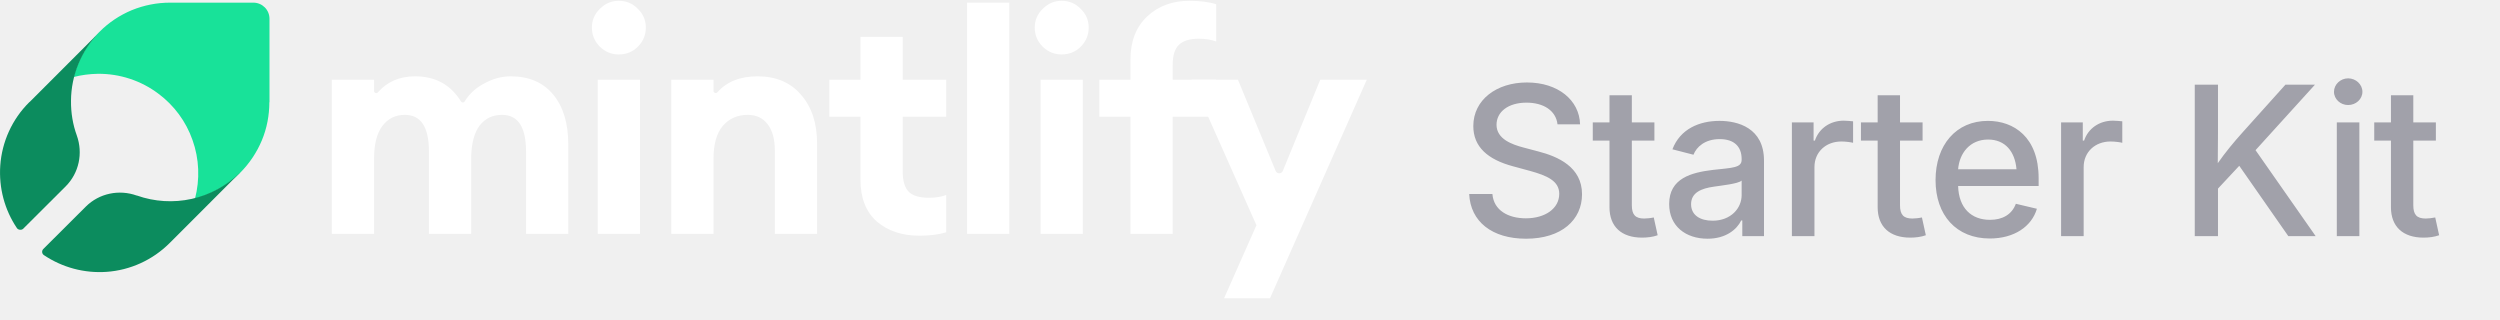
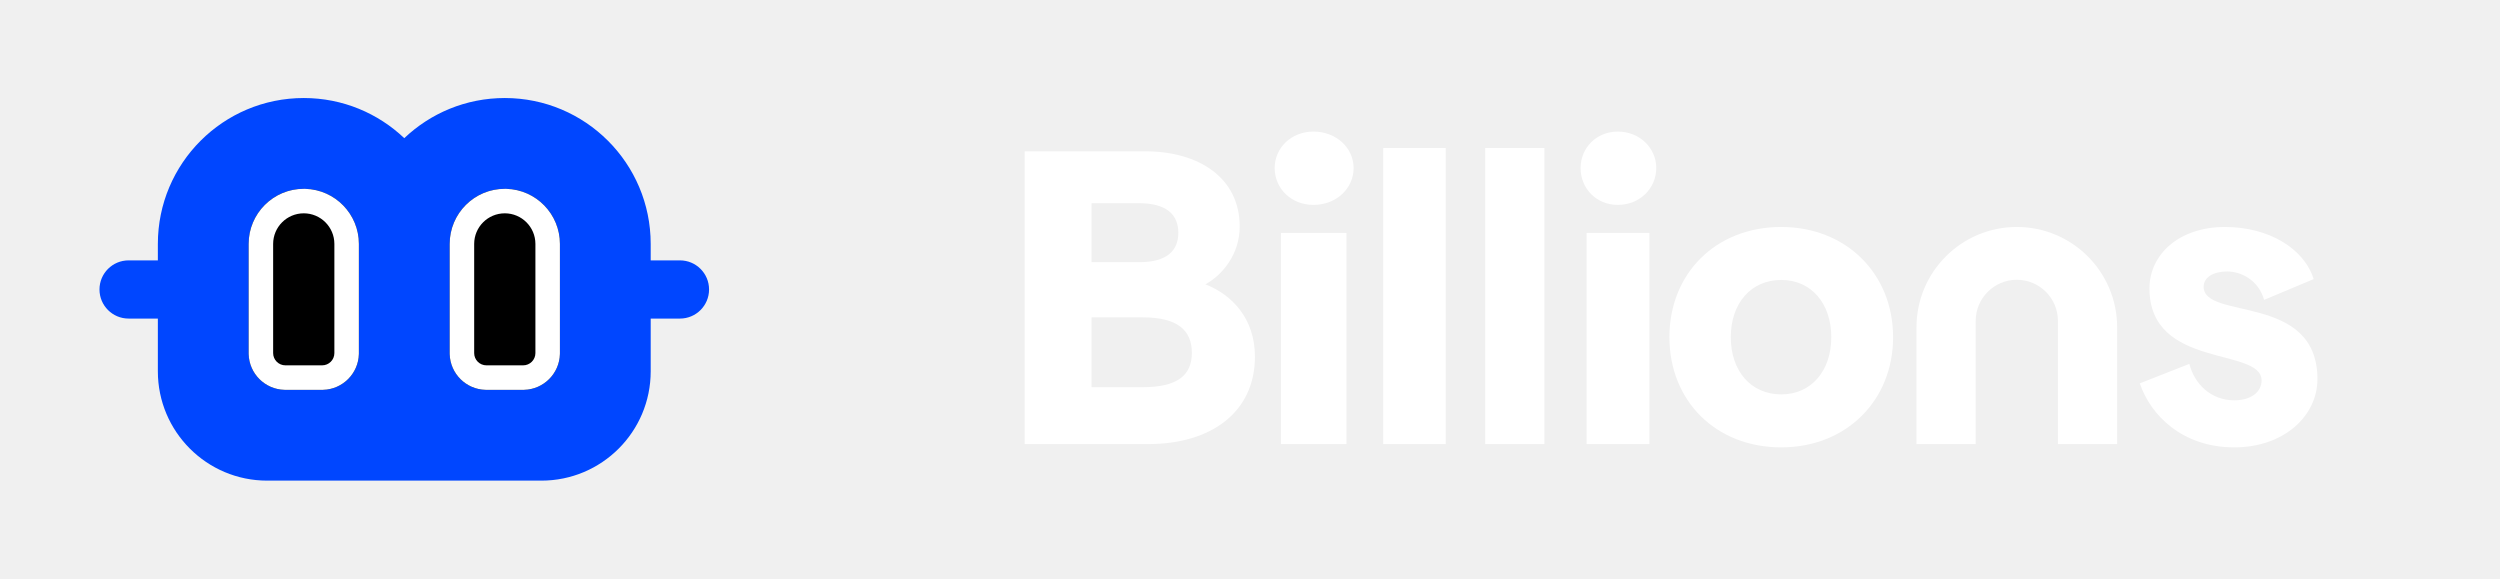
- <svg xmlns="http://www.w3.org/2000/svg" width="180" height="23" viewBox="0 0 180 23" fill="none">
-   <path d="M91.44 21.476H88.133L90.464 16.216L85.802 5.74H89.132L91.847 12.307C91.943 12.536 92.268 12.536 92.362 12.306L95.058 5.74H98.409L91.44 21.476Z" fill="white" />
-   <path d="M81.393 16.837V8.403H79.152V5.74H81.393V4.297C81.393 2.98 81.792 1.944 82.592 1.19C83.391 0.435 84.404 0.058 85.633 0.058C86.387 0.058 87.031 0.139 87.564 0.302V2.988C87.208 2.854 86.794 2.788 86.32 2.788C85.655 2.788 85.174 2.936 84.878 3.232C84.582 3.513 84.434 3.994 84.434 4.674V5.74H87.564V8.403H84.434V16.837H81.393Z" fill="white" />
-   <path d="M76.433 3.92C75.915 3.92 75.463 3.735 75.079 3.365C74.694 2.98 74.502 2.521 74.502 1.989C74.502 1.456 74.694 1.005 75.079 0.635C75.463 0.25 75.915 0.058 76.433 0.058C76.98 0.058 77.438 0.25 77.809 0.635C78.193 1.005 78.386 1.456 78.386 1.989C78.386 2.521 78.193 2.98 77.809 3.365C77.438 3.735 76.98 3.92 76.433 3.92ZM74.924 16.837V5.74H77.964V16.837H74.924Z" fill="white" />
-   <path d="M69.628 16.837V0.191H72.669V16.837H69.628Z" fill="white" />
-   <path d="M66.194 16.97C64.951 16.97 63.93 16.63 63.131 15.949C62.347 15.254 61.955 14.255 61.955 12.953V8.403H59.713V5.74H61.955V2.655H64.995V5.74H68.125V8.403H64.995V12.354C64.995 13.034 65.143 13.523 65.439 13.819C65.735 14.1 66.216 14.24 66.882 14.24C67.355 14.24 67.769 14.174 68.125 14.04V16.726C67.592 16.889 66.948 16.97 66.194 16.97Z" fill="white" />
-   <path d="M48.332 16.837V5.74H51.373V6.551C51.373 6.688 51.559 6.748 51.65 6.646C52.328 5.879 53.293 5.495 54.546 5.495C55.878 5.495 56.921 5.939 57.676 6.827C58.445 7.7 58.83 8.869 58.83 10.334V16.837H55.789V10.844C55.789 10.03 55.619 9.402 55.279 8.958C54.939 8.499 54.458 8.27 53.836 8.27C53.096 8.27 52.497 8.536 52.038 9.069C51.594 9.601 51.373 10.386 51.373 11.421V16.837H48.332Z" fill="white" />
-   <path d="M44.547 3.92C44.029 3.92 43.578 3.735 43.193 3.365C42.809 2.98 42.616 2.521 42.616 1.989C42.616 1.456 42.809 1.005 43.193 0.635C43.578 0.25 44.029 0.058 44.547 0.058C45.095 0.058 45.553 0.25 45.923 0.635C46.308 1.005 46.5 1.456 46.5 1.989C46.5 2.521 46.308 2.98 45.923 3.365C45.553 3.735 45.095 3.92 44.547 3.92ZM43.038 16.837V5.74H46.079V16.837H43.038Z" fill="white" />
-   <path d="M37.875 16.837V10.911C37.875 9.15 37.298 8.27 36.144 8.27C35.478 8.27 34.945 8.521 34.546 9.024C34.161 9.527 33.954 10.275 33.924 11.266V16.837H30.884V10.911C30.884 9.15 30.306 8.27 29.152 8.27C28.472 8.27 27.932 8.536 27.532 9.069C27.133 9.601 26.933 10.386 26.933 11.421V16.837H23.892V5.74H26.933V6.559C26.933 6.695 27.116 6.755 27.206 6.652C27.878 5.881 28.771 5.495 29.885 5.495C31.349 5.495 32.452 6.1 33.193 7.309C33.252 7.404 33.395 7.403 33.454 7.307C33.774 6.78 34.219 6.361 34.79 6.05C35.441 5.68 36.099 5.495 36.765 5.495C38.082 5.495 39.103 5.932 39.828 6.805C40.553 7.678 40.916 8.876 40.916 10.4V16.837H37.875Z" fill="white" />
-   <path d="M19.403 7.362V1.35C19.403 0.705 18.879 0.191 18.244 0.191H12.235C11.291 0.191 10.357 0.378 9.487 0.733C8.618 1.098 7.824 1.621 7.16 2.295L7.114 2.341C6.235 3.23 5.609 4.333 5.291 5.548C5.861 5.399 6.45 5.324 7.039 5.314C8.609 5.296 10.151 5.801 11.403 6.745C12.534 7.586 13.394 8.746 13.861 10.083C14.347 11.438 14.403 12.916 14.039 14.309C15.244 13.991 16.356 13.364 17.244 12.486L17.291 12.439C17.954 11.775 18.487 10.98 18.851 10.111C19.216 9.241 19.393 8.306 19.393 7.362H19.403Z" fill="#18E299" />
-   <path d="M5.112 7.26C5.121 5.416 5.857 3.646 7.151 2.324L2.151 7.326C2.133 7.344 2.114 7.354 2.095 7.372C0.876 8.583 0.14 10.204 0.019 11.918C-0.092 13.52 0.327 15.103 1.22 16.426C1.306 16.552 1.537 16.593 1.667 16.472L4.73 13.417C5.689 12.458 5.987 11.033 5.531 9.757C5.242 8.965 5.103 8.117 5.112 7.26Z" fill="#0C8C5E" />
-   <path d="M17.262 12.44C16.303 13.38 15.102 14.032 13.799 14.321C12.486 14.61 11.127 14.526 9.861 14.079C9.861 14.079 9.851 14.079 9.842 14.079C8.567 13.622 7.142 13.921 6.183 14.871L3.12 17.926C2.99 18.056 3.009 18.27 3.167 18.373C4.489 19.258 6.072 19.686 7.673 19.574C9.386 19.453 10.997 18.717 12.216 17.497L12.263 17.451L17.262 12.449V12.44Z" fill="#0C8C5E" />
-   <text x="105" y="17" font-family="Inter, ui-sans-serif, system-ui, -apple-system, sans-serif" font-size="15" font-weight="500" fill="#A1A1AA" letter-spacing="-0.01em">Starter Kit</text>
+ <svg xmlns="http://www.w3.org/2000/svg" width="190" height="44" viewBox="0 0 190 44" fill="none">
+   <svg x="0" y="0" width="54" height="44" viewBox="0 0 231 189">
+     <path d="M164.312 32C190.619 32 211.945 53.326 211.945 79.633V85H221.5C226.747 85 231 89.253 231 94.5C231 99.747 226.747 104 221.5 104H211.945V121.218C211.945 140.927 195.968 156.904 176.259 156.904H86.741C67.032 156.904 51.055 140.927 51.055 121.218V104H41.5C36.253 104 32 99.747 32 94.5C32 89.253 36.253 85 41.5 85H51.055V79.633C51.055 53.326 72.381 32 98.688 32C111.405 32 122.957 36.985 131.5 45.105C140.043 36.984 151.595 32 164.312 32Z" fill="#0046FF" />
+     <path d="M80.691 79.633C80.691 69.695 88.748 61.639 98.686 61.639V61.639C108.624 61.639 116.681 69.695 116.681 79.633V115.266C116.681 121.894 111.308 127.266 104.681 127.266H92.691C86.064 127.266 80.691 121.894 80.691 115.266V79.633Z" fill="black" />
+     <path d="M104.681 119.267V127.267H92.691V119.267H104.681ZM108.681 115.267V79.634C108.681 74.114 104.206 69.639 98.686 69.639C93.167 69.639 88.691 74.114 88.691 79.634V115.267C88.692 117.476 90.482 119.267 92.691 119.267V127.267L92.382 127.263C86 127.101 80.857 121.958 80.695 115.576L80.691 115.267V79.634C80.691 69.696 88.748 61.639 98.686 61.639L99.15 61.645C108.874 61.891 116.681 69.851 116.681 79.634V115.267L116.677 115.576C116.515 121.958 111.372 127.101 104.99 127.263L104.681 127.267V119.267C106.89 119.267 108.681 117.476 108.681 115.267Z" fill="white" />
+     <path d="M146.32 79.633C146.32 69.695 154.377 61.639 164.315 61.639V61.639C174.253 61.639 182.31 69.695 182.31 79.633V115.266C182.31 121.894 176.937 127.266 170.31 127.266H158.32C151.693 127.266 146.32 121.894 146.32 115.266V79.633Z" fill="black" />
+     <path d="M170.31 119.267V127.267H158.32V119.267H170.31ZM174.31 115.267V79.634C174.31 74.114 169.835 69.639 164.315 69.639C158.796 69.639 154.32 74.114 154.32 79.634V115.267C154.32 117.476 156.111 119.267 158.32 119.267V127.267L158.011 127.263C151.629 127.101 146.486 121.958 146.324 115.576L146.32 115.267V79.634C146.32 69.696 154.377 61.639 164.315 61.639L164.779 61.645C174.503 61.891 182.31 69.851 182.31 79.634V115.267L182.306 115.576C182.144 121.958 177.001 127.101 170.619 127.263L170.31 127.267V119.267C172.519 119.267 174.309 117.476 174.31 115.267Z" fill="white" />
+     <path d="M568.613 73C585.458 73 599.113 86.655 599.113 103.5V139H581.113V101.553C581.113 94.649 575.517 89.053 568.613 89.053C561.71 89.053 556.113 94.649 556.113 101.553V139H538.113V103.5C538.113 86.655 551.769 73 568.613 73Z" fill="black" />
+     <path d="M634.723 140C619.021 140 609.319 130.337 606 120.544L621.064 114.617C622.596 120.673 627.574 125.698 634.723 125.698C639.702 125.698 643.021 123.25 643.021 119.642C643.021 109.463 608.936 116.292 608.936 91.683C608.936 81.504 617.745 73 631.915 73C645.064 73 655.915 79.442 658.851 88.848L643.787 95.162C642.128 89.235 636.894 86.529 632.553 86.529C628.34 86.529 625.404 88.333 625.404 91.167C625.404 101.475 660 92.971 660 119.256C660 130.465 649.787 140 634.723 140Z" fill="black" />
+     <path d="M497 140C477.06 140 463 125.827 463 106.5C463 87.173 477.06 73 497 73C516.684 73 531 87.173 531 106.5C531 125.827 516.684 140 497 140ZM497 123.894C506.075 123.894 512.211 116.808 512.211 106.5C512.211 96.192 506.075 89.106 497 89.106C487.797 89.106 481.662 96.192 481.662 106.5C481.662 116.808 487.797 123.894 497 123.894Z" fill="black" />
+     <path d="M437.819 139V74.818H456.921V139H437.819ZM447.305 66.285C440.808 66.285 436 61.319 436 55.079C436 48.967 440.808 44 447.305 44C453.932 44 459 48.967 459 55.079C459 61.319 453.932 66.285 447.305 66.285Z" fill="black" />
+     <path d="M407 139V49H425V139H407Z" fill="black" />
+     <path d="M376 139V49H395V139H376Z" fill="black" />
+     <path d="M344.898 139V74.818H364.831V139H344.898ZM354.797 66.285C348.017 66.285 343 61.319 343 55.079C343 48.967 348.017 44 354.797 44C361.712 44 367 48.967 367 55.079C367 61.319 361.712 66.285 354.797 66.285Z" fill="black" />
+     <path d="M267 139V50H303.673C319.886 50 332.368 58.01 332.368 72.886C332.368 81.277 327.092 87.634 321.945 90.431C330.051 93.61 337 100.857 337 112.427C337 129.337 323.618 139 304.574 139H267ZM302.901 121.709C313.324 121.709 317.827 118.149 317.827 111.283C317.827 104.29 313.324 100.476 302.901 100.476H287.331V121.709H302.901ZM302 83.693C310.107 83.693 313.71 80.26 313.71 74.793C313.71 69.199 310.107 65.766 301.614 65.766H287.331V83.693H302Z" fill="black" />
+   </svg>
+   <svg x="64" y="2" width="126" height="40" viewBox="0 0 457 160">
+     <path d="M333.613 61C350.458 61 364.113 74.655 364.113 91.5V127H346.113V89.553C346.113 82.649 340.517 77.053 333.613 77.053C326.71 77.053 321.113 82.649 321.113 89.553V127H303.113V91.5C303.113 74.655 316.769 61 333.613 61Z" fill="white" />
+     <path d="M399.723 128C384.021 128 374.319 118.337 371 108.544L386.064 102.617C387.596 108.673 392.574 113.698 399.723 113.698C404.702 113.698 408.021 111.25 408.021 107.642C408.021 97.463 373.936 104.292 373.936 79.683C373.936 69.504 382.745 61 396.915 61C410.064 61 420.915 67.442 423.851 76.848L408.787 83.162C407.128 77.235 401.894 74.529 397.553 74.529C393.34 74.529 390.404 76.333 390.404 79.167C390.404 89.475 425 80.971 425 107.256C425 118.465 414.787 128 399.723 128Z" fill="white" />
+     <path d="M262 128C242.06 128 228 113.827 228 94.5C228 75.173 242.06 61 262 61C281.684 61 296 75.173 296 94.5C296 113.827 281.684 128 262 128ZM262 111.894C271.075 111.894 277.211 104.808 277.211 94.5C277.211 84.192 271.075 77.106 262 77.106C252.797 77.106 246.662 84.192 246.662 94.5C246.662 104.808 252.797 111.894 262 111.894Z" fill="white" />
+     <path d="M202.819 127V62.818H221.921V127H202.819ZM212.305 54.285C205.808 54.285 201 49.319 201 43.079C201 36.967 205.808 32 212.305 32C218.932 32 224 36.967 224 43.079C224 49.319 218.932 54.285 212.305 54.285Z" fill="white" />
+     <path d="M172 127V37H190V127H172Z" fill="white" />
+     <path d="M141 127V37H160V127H141Z" fill="white" />
+     <path d="M109.898 127V62.818H129.831V127H109.898ZM119.797 54.285C113.017 54.285 108 49.319 108 43.079C108 36.967 113.017 32 119.797 32C126.712 32 132 36.967 132 43.079C132 49.319 126.712 54.285 119.797 54.285Z" fill="white" />
+     <path d="M32 127V38H68.673C84.886 38 97.368 46.01 97.368 60.886C97.368 69.277 92.092 75.634 86.945 78.431C95.052 81.61 102 88.857 102 100.427C102 117.337 88.618 127 69.573 127H32ZM67.901 109.709C78.323 109.709 82.827 106.149 82.827 99.283C82.827 92.29 78.323 88.476 67.901 88.476H52.331V109.709H67.901ZM67 71.693C75.107 71.693 78.71 68.26 78.71 62.793C78.71 57.199 75.107 53.766 66.614 53.766H52.331V71.693H67Z" fill="white" />
+   </svg>
</svg>
